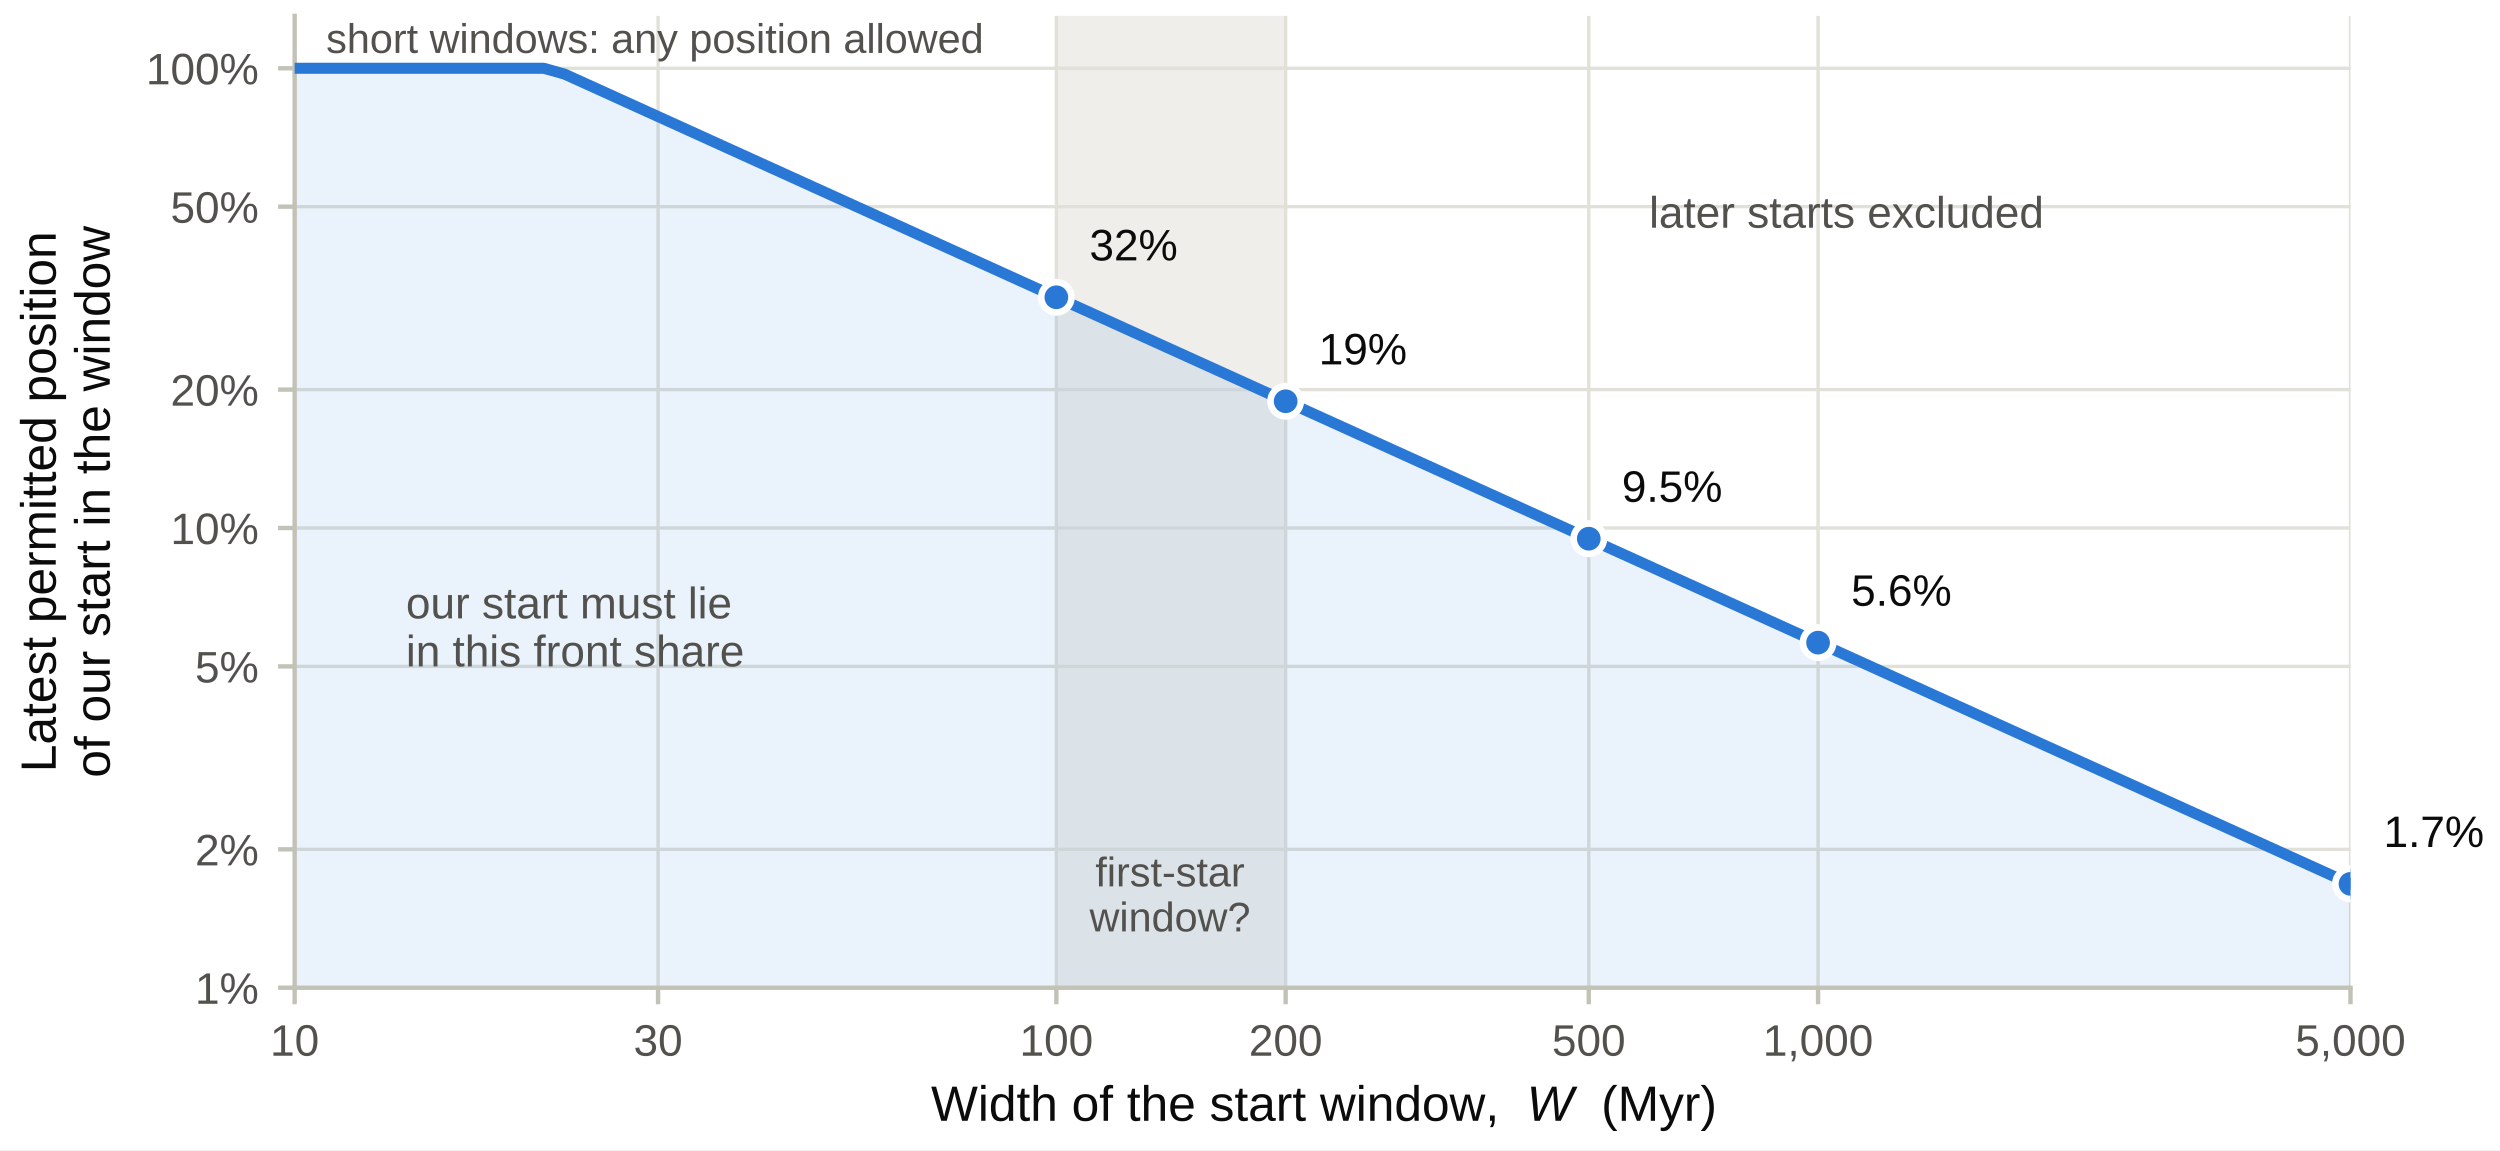
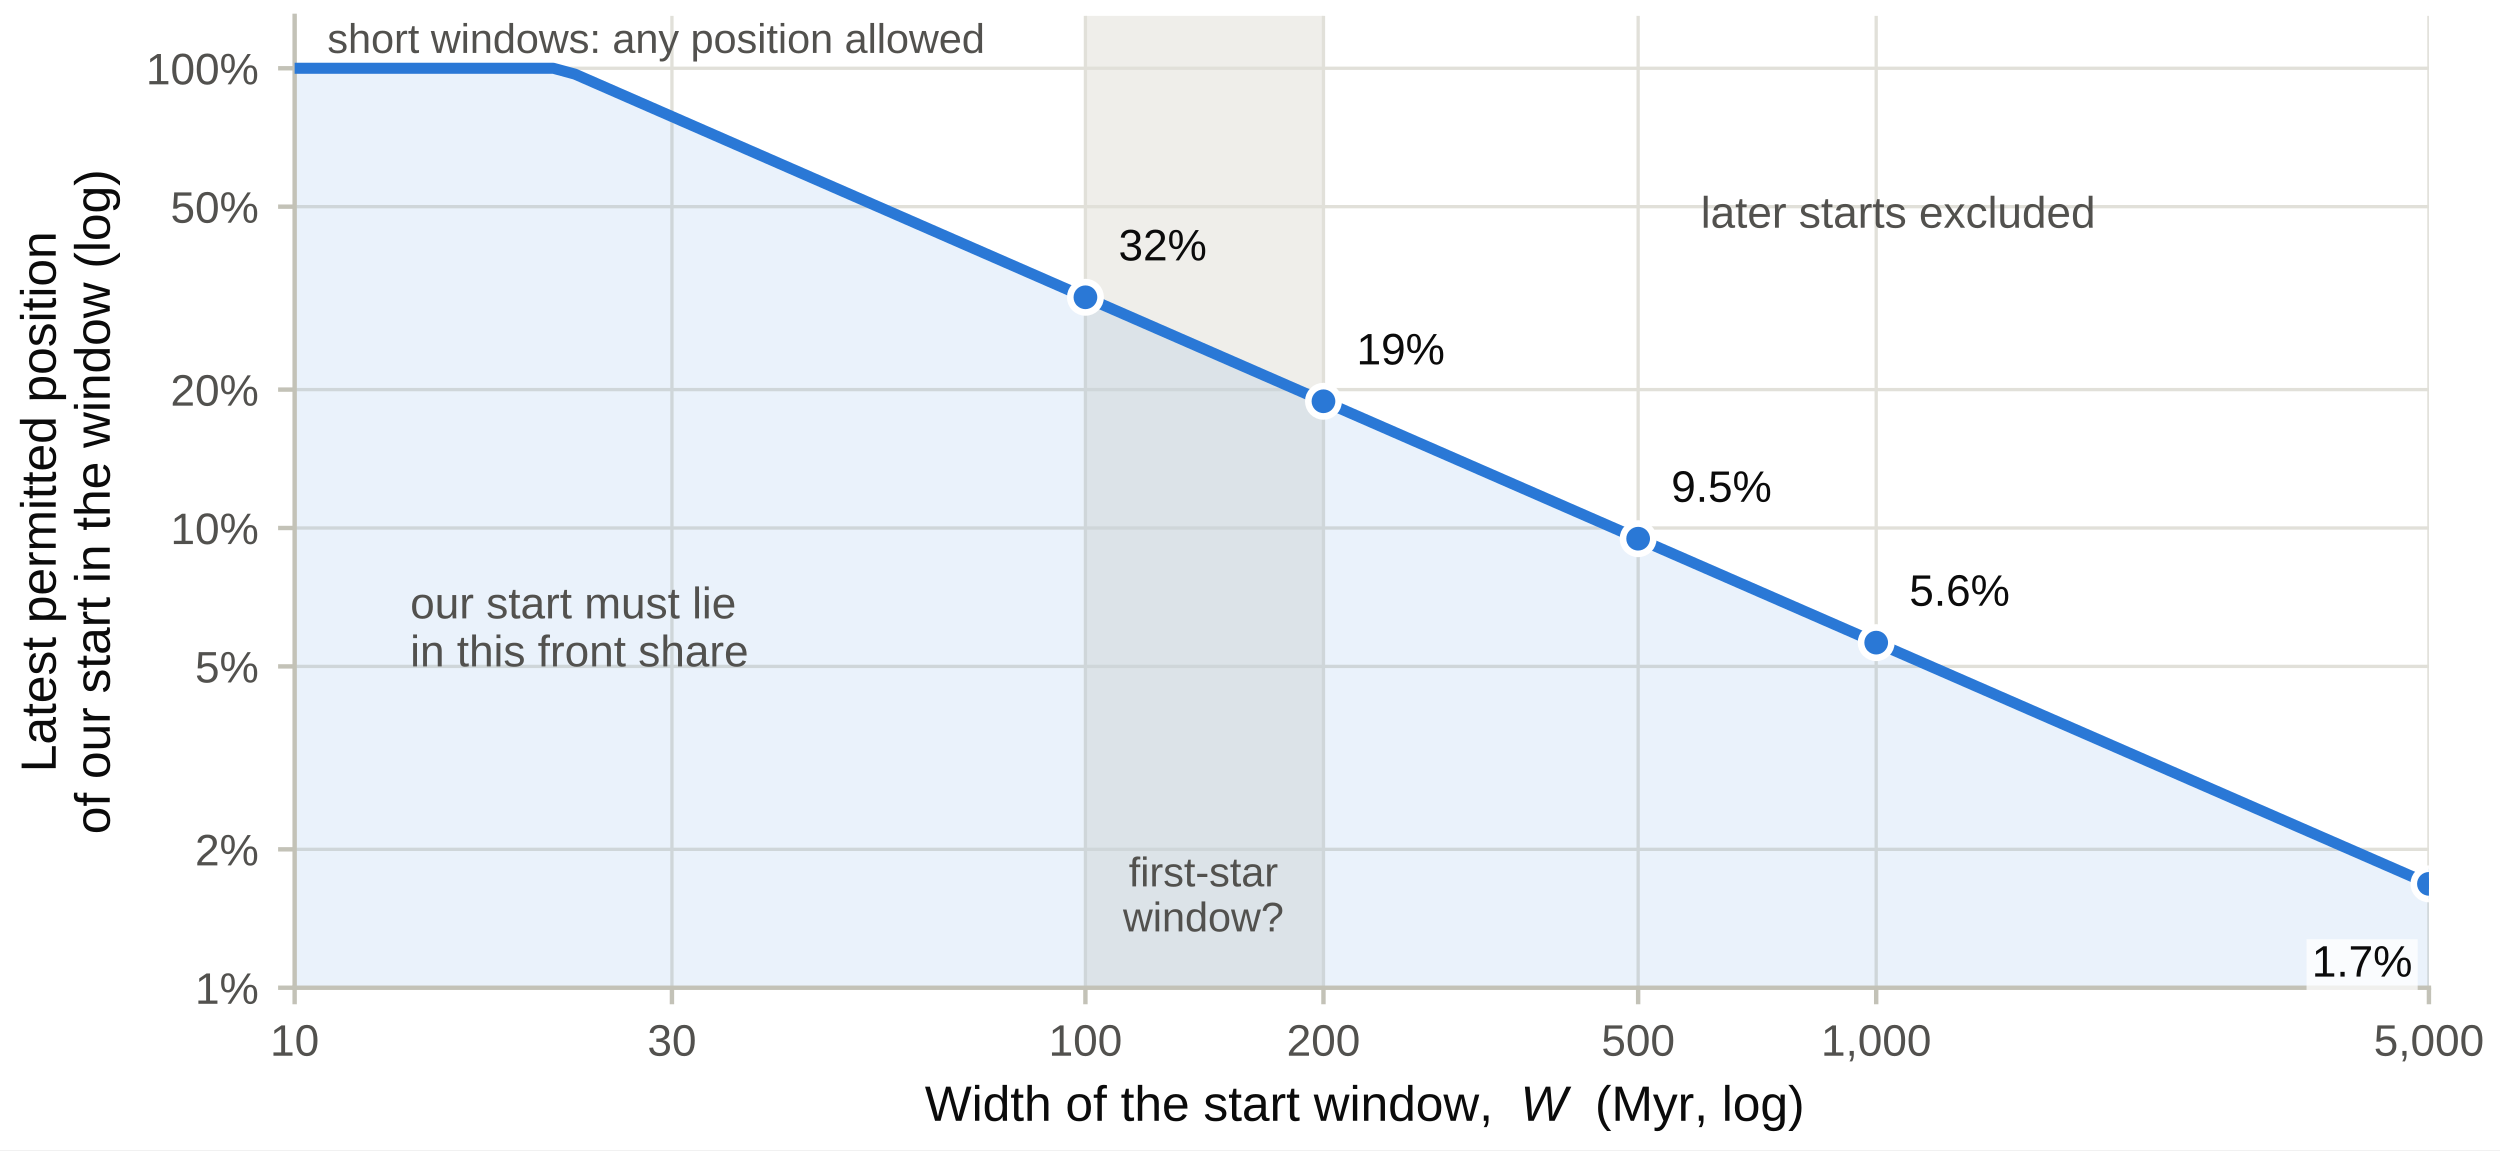
<svg xmlns="http://www.w3.org/2000/svg" xmlns:xlink="http://www.w3.org/1999/xlink" width="453.36pt" height="208.56pt" viewBox="0 0 453.36 208.56" version="1.1">
  <defs>
    <style type="text/css">*{stroke-linejoin: round; stroke-linecap: butt}</style>
  </defs>
  <g id="figure_1">
    <g id="patch_1">
      <path d="M 0 208.56  L 453.36 208.56  L 453.36 0  L 0 0  z " style="fill: #ffffff" />
    </g>
    <g id="axes_1">
      <g id="patch_2">
-         <path d="M 53.431 179.122  L 426.246 179.122  L 426.246 2.88  L 53.431 2.88  z " style="fill: #ffffff" />
+         <path d="M 53.431 179.122  L 440.471 179.122  L 440.471 2.88  L 53.431 2.88  z " style="fill: #ffffff" />
      </g>
      <g id="patch_3">
-         <path d="M 191.563 179.122  L 233.145 179.122  L 233.145 2.88  L 191.563 2.88  z " clip-path="url(#p1010a8ffaa)" style="fill: #efeeea" />
+         <path d="M 196.834 179.122  L 240.002 179.122  L 240.002 2.88  L 196.834 2.88  z " clip-path="url(#p612410a8a5)" style="fill: #efeeea" />
      </g>
      <g id="matplotlib.axis_1">
        <g id="xtick_1">
          <g id="line2d_1">
-             <path d="M 53.431 179.122  L 53.431 2.88  " clip-path="url(#p1010a8ffaa)" style="fill: none; stroke: #e1e0d9; stroke-width: 0.6; stroke-linecap: round" />
+             <path d="M 53.431 179.122  L 53.431 2.88  " clip-path="url(#p612410a8a5)" style="fill: none; stroke: #e1e0d9; stroke-width: 0.6; stroke-linecap: round" />
          </g>
          <g id="line2d_2">
            <defs>
-               <path id="m9e69c0f701" d="M 0 0  L 0 3  " style="stroke: #c3c2b7; stroke-width: 0.8" />
+               <path id="m62e0e926cd" d="M 0 0  L 0 3  " style="stroke: #c3c2b7; stroke-width: 0.8" />
            </defs>
            <g>
-               <use xlink:href="#m9e69c0f701" x="53.431" y="179.122" style="fill: #c3c2b7; stroke: #c3c2b7; stroke-width: 0.8" />
+               <use xlink:href="#m62e0e926cd" x="53.431" y="179.122" style="fill: #c3c2b7; stroke: #c3c2b7; stroke-width: 0.8" />
            </g>
          </g>
          <g id="text_1">
-             <text style="font-size: 8px; font-family: 'Arial'; text-anchor: middle; fill: #52514e" x="53.431" y="191.446" transform="rotate(-0 53.43082 191.4459)">10</text>
+             <text style="font-size: 8px; font-family: 'Arial'; text-anchor: middle; fill: #52514e" x="53.431" y="191.446" transform="rotate(-0 53.431 191.4459)">10</text>
          </g>
        </g>
        <g id="xtick_2">
          <g id="line2d_3">
-             <path d="M 119.337 179.122  L 119.337 2.88  " clip-path="url(#p1010a8ffaa)" style="fill: none; stroke: #e1e0d9; stroke-width: 0.6; stroke-linecap: round" />
+             <path d="M 121.852 179.122  L 121.852 2.88  " clip-path="url(#p612410a8a5)" style="fill: none; stroke: #e1e0d9; stroke-width: 0.6; stroke-linecap: round" />
          </g>
          <g id="line2d_4">
            <g>
-               <use xlink:href="#m9e69c0f701" x="119.337" y="179.122" style="fill: #c3c2b7; stroke: #c3c2b7; stroke-width: 0.8" />
+               <use xlink:href="#m62e0e926cd" x="121.852" y="179.122" style="fill: #c3c2b7; stroke: #c3c2b7; stroke-width: 0.8" />
            </g>
          </g>
          <g id="text_2">
-             <text style="font-size: 8px; font-family: 'Arial'; text-anchor: middle; fill: #52514e" x="119.337" y="191.446" transform="rotate(-0 119.3367 191.4459)">30</text>
+             <text style="font-size: 8px; font-family: 'Arial'; text-anchor: middle; fill: #52514e" x="121.852" y="191.446" transform="rotate(-0 121.8515 191.4459)">30</text>
          </g>
        </g>
        <g id="xtick_3">
          <g id="line2d_5">
-             <path d="M 191.563 179.122  L 191.563 2.88  " clip-path="url(#p1010a8ffaa)" style="fill: none; stroke: #e1e0d9; stroke-width: 0.6; stroke-linecap: round" />
+             <path d="M 196.834 179.122  L 196.834 2.88  " clip-path="url(#p612410a8a5)" style="fill: none; stroke: #e1e0d9; stroke-width: 0.6; stroke-linecap: round" />
          </g>
          <g id="line2d_6">
            <g>
-               <use xlink:href="#m9e69c0f701" x="191.563" y="179.122" style="fill: #c3c2b7; stroke: #c3c2b7; stroke-width: 0.8" />
+               <use xlink:href="#m62e0e926cd" x="196.834" y="179.122" style="fill: #c3c2b7; stroke: #c3c2b7; stroke-width: 0.8" />
            </g>
          </g>
          <g id="text_3">
-             <text style="font-size: 8px; font-family: 'Arial'; text-anchor: middle; fill: #52514e" x="191.563" y="191.446" transform="rotate(-0 191.5631 191.4459)">100</text>
+             <text style="font-size: 8px; font-family: 'Arial'; text-anchor: middle; fill: #52514e" x="196.834" y="191.446" transform="rotate(-0 196.8338 191.4459)">100</text>
          </g>
        </g>
        <g id="xtick_4">
          <g id="line2d_7">
-             <path d="M 233.145 179.122  L 233.145 2.88  " clip-path="url(#p1010a8ffaa)" style="fill: none; stroke: #e1e0d9; stroke-width: 0.6; stroke-linecap: round" />
+             <path d="M 240.002 179.122  L 240.002 2.88  " clip-path="url(#p612410a8a5)" style="fill: none; stroke: #e1e0d9; stroke-width: 0.6; stroke-linecap: round" />
          </g>
          <g id="line2d_8">
            <g>
-               <use xlink:href="#m9e69c0f701" x="233.145" y="179.122" style="fill: #c3c2b7; stroke: #c3c2b7; stroke-width: 0.8" />
+               <use xlink:href="#m62e0e926cd" x="240.002" y="179.122" style="fill: #c3c2b7; stroke: #c3c2b7; stroke-width: 0.8" />
            </g>
          </g>
          <g id="text_4">
-             <text style="font-size: 8px; font-family: 'Arial'; text-anchor: middle; fill: #52514e" x="233.145" y="191.446" transform="rotate(-0 233.1451 191.4459)">200</text>
+             <text style="font-size: 8px; font-family: 'Arial'; text-anchor: middle; fill: #52514e" x="240.002" y="191.446" transform="rotate(-0 240.0023 191.4459)">200</text>
          </g>
        </g>
        <g id="xtick_5">
          <g id="line2d_9">
-             <path d="M 288.113 179.122  L 288.113 2.88  " clip-path="url(#p1010a8ffaa)" style="fill: none; stroke: #e1e0d9; stroke-width: 0.6; stroke-linecap: round" />
+             <path d="M 297.068 179.122  L 297.068 2.88  " clip-path="url(#p612410a8a5)" style="fill: none; stroke: #e1e0d9; stroke-width: 0.6; stroke-linecap: round" />
          </g>
          <g id="line2d_10">
            <g>
-               <use xlink:href="#m9e69c0f701" x="288.113" y="179.122" style="fill: #c3c2b7; stroke: #c3c2b7; stroke-width: 0.8" />
+               <use xlink:href="#m62e0e926cd" x="297.068" y="179.122" style="fill: #c3c2b7; stroke: #c3c2b7; stroke-width: 0.8" />
            </g>
          </g>
          <g id="text_5">
-             <text style="font-size: 8px; font-family: 'Arial'; text-anchor: middle; fill: #52514e" x="288.113" y="191.446" transform="rotate(-0 288.1135 191.4459)">500</text>
+             <text style="font-size: 8px; font-family: 'Arial'; text-anchor: middle; fill: #52514e" x="297.068" y="191.446" transform="rotate(-0 297.068 191.4459)">500</text>
          </g>
        </g>
        <g id="xtick_6">
          <g id="line2d_11">
-             <path d="M 329.695 179.122  L 329.695 2.88  " clip-path="url(#p1010a8ffaa)" style="fill: none; stroke: #e1e0d9; stroke-width: 0.6; stroke-linecap: round" />
+             <path d="M 340.237 179.122  L 340.237 2.88  " clip-path="url(#p612410a8a5)" style="fill: none; stroke: #e1e0d9; stroke-width: 0.6; stroke-linecap: round" />
          </g>
          <g id="line2d_12">
            <g>
-               <use xlink:href="#m9e69c0f701" x="329.695" y="179.122" style="fill: #c3c2b7; stroke: #c3c2b7; stroke-width: 0.8" />
+               <use xlink:href="#m62e0e926cd" x="340.237" y="179.122" style="fill: #c3c2b7; stroke: #c3c2b7; stroke-width: 0.8" />
            </g>
          </g>
          <g id="text_6">
-             <text style="font-size: 8px; font-family: 'Arial'; text-anchor: middle; fill: #52514e" x="329.695" y="191.446" transform="rotate(-0 329.6954 191.4459)">1,000</text>
+             <text style="font-size: 8px; font-family: 'Arial'; text-anchor: middle; fill: #52514e" x="340.237" y="191.446" transform="rotate(-0 340.2365 191.4459)">1,000</text>
          </g>
        </g>
        <g id="xtick_7">
          <g id="line2d_13">
-             <path d="M 426.246 179.122  L 426.246 2.88  " clip-path="url(#p1010a8ffaa)" style="fill: none; stroke: #e1e0d9; stroke-width: 0.6; stroke-linecap: round" />
+             <path d="M 440.471 179.122  L 440.471 2.88  " clip-path="url(#p612410a8a5)" style="fill: none; stroke: #e1e0d9; stroke-width: 0.6; stroke-linecap: round" />
          </g>
          <g id="line2d_14">
            <g>
-               <use xlink:href="#m9e69c0f701" x="426.246" y="179.122" style="fill: #c3c2b7; stroke: #c3c2b7; stroke-width: 0.8" />
+               <use xlink:href="#m62e0e926cd" x="440.471" y="179.122" style="fill: #c3c2b7; stroke: #c3c2b7; stroke-width: 0.8" />
            </g>
          </g>
          <g id="text_7">
-             <text style="font-size: 8px; font-family: 'Arial'; text-anchor: middle; fill: #52514e" x="426.246" y="191.446" transform="rotate(-0 426.2458 191.4459)">5,000</text>
+             <text style="font-size: 8px; font-family: 'Arial'; text-anchor: middle; fill: #52514e" x="440.471" y="191.446" transform="rotate(-0 440.4708 191.4459)">5,000</text>
          </g>
        </g>
        <g id="text_8">
-           <g style="fill: #0b0b0b" transform="translate(168.8283 203.6995)">
+           <g style="fill: #0b0b0b" transform="translate(167.7059 203.6995)">
            <text>
              <tspan x="0" y="-0.453" style="font-size: 9px; font-family: 'Arial'; fill: #0b0b0b">W</tspan>
              <tspan x="8.495" y="-0.453" style="font-size: 9px; font-family: 'Arial'; fill: #0b0b0b">i</tspan>
              <tspan x="10.494" y="-0.453" style="font-size: 9px; font-family: 'Arial'; fill: #0b0b0b">d</tspan>
              <tspan x="15.5" y="-0.453" style="font-size: 9px; font-family: 'Arial'; fill: #0b0b0b">t</tspan>
              <tspan x="18" y="-0.453" style="font-size: 9px; font-family: 'Arial'; fill: #0b0b0b">h</tspan>
              <tspan x="23.005" y="-0.453" style="font-size: 9px; font-family: 'Arial'; fill: #0b0b0b"> </tspan>
              <tspan x="25.506" y="-0.453" style="font-size: 9px; font-family: 'Arial'; fill: #0b0b0b">o</tspan>
              <tspan x="30.511" y="-0.453" style="font-size: 9px; font-family: 'Arial'; fill: #0b0b0b">f</tspan>
              <tspan x="33.012" y="-0.453" style="font-size: 9px; font-family: 'Arial'; fill: #0b0b0b"> </tspan>
              <tspan x="35.512" y="-0.453" style="font-size: 9px; font-family: 'Arial'; fill: #0b0b0b">t</tspan>
              <tspan x="38.013" y="-0.453" style="font-size: 9px; font-family: 'Arial'; fill: #0b0b0b">h</tspan>
              <tspan x="43.018" y="-0.453" style="font-size: 9px; font-family: 'Arial'; fill: #0b0b0b">e</tspan>
              <tspan x="48.023" y="-0.453" style="font-size: 9px; font-family: 'Arial'; fill: #0b0b0b"> </tspan>
              <tspan x="50.524" y="-0.453" style="font-size: 9px; font-family: 'Arial'; fill: #0b0b0b">s</tspan>
              <tspan x="55.024" y="-0.453" style="font-size: 9px; font-family: 'Arial'; fill: #0b0b0b">t</tspan>
              <tspan x="57.524" y="-0.453" style="font-size: 9px; font-family: 'Arial'; fill: #0b0b0b">a</tspan>
              <tspan x="62.53" y="-0.453" style="font-size: 9px; font-family: 'Arial'; fill: #0b0b0b">r</tspan>
              <tspan x="65.527" y="-0.453" style="font-size: 9px; font-family: 'Arial'; fill: #0b0b0b">t</tspan>
              <tspan x="68.027" y="-0.453" style="font-size: 9px; font-family: 'Arial'; fill: #0b0b0b"> </tspan>
              <tspan x="70.528" y="-0.453" style="font-size: 9px; font-family: 'Arial'; fill: #0b0b0b">w</tspan>
              <tspan x="77.027" y="-0.453" style="font-size: 9px; font-family: 'Arial'; fill: #0b0b0b">i</tspan>
              <tspan x="79.027" y="-0.453" style="font-size: 9px; font-family: 'Arial'; fill: #0b0b0b">n</tspan>
              <tspan x="84.032" y="-0.453" style="font-size: 9px; font-family: 'Arial'; fill: #0b0b0b">d</tspan>
              <tspan x="89.038" y="-0.453" style="font-size: 9px; font-family: 'Arial'; fill: #0b0b0b">o</tspan>
              <tspan x="94.043" y="-0.453" style="font-size: 9px; font-family: 'Arial'; fill: #0b0b0b">w</tspan>
              <tspan x="100.542" y="-0.453" style="font-size: 9px; font-family: 'Arial'; fill: #0b0b0b">,</tspan>
              <tspan x="103.043" y="-0.453" style="font-size: 9px; font-family: 'Arial'; fill: #0b0b0b"> </tspan>
              <tspan x="105.543" y="-0.453" style="font-size: 9px; font-family: 'Arial'; fill: #0b0b0b"> </tspan>
              <tspan x="116.539" y="-0.453" style="font-size: 9px; font-family: 'Arial'; fill: #0b0b0b"> </tspan>
              <tspan x="119.039" y="-0.453" style="font-size: 9px; font-family: 'Arial'; fill: #0b0b0b"> </tspan>
              <tspan x="121.54" y="-0.453" style="font-size: 9px; font-family: 'Arial'; fill: #0b0b0b">(</tspan>
              <tspan x="124.537" y="-0.453" style="font-size: 9px; font-family: 'Arial'; fill: #0b0b0b">M</tspan>
              <tspan x="132.034" y="-0.453" style="font-size: 9px; font-family: 'Arial'; fill: #0b0b0b">y</tspan>
              <tspan x="136.534" y="-0.453" style="font-size: 9px; font-family: 'Arial'; fill: #0b0b0b">r</tspan>
-               <tspan x="139.531" y="-0.453" style="font-size: 9px; font-family: 'Arial'; fill: #0b0b0b">)</tspan>
+               <tspan x="139.531" y="-0.453" style="font-size: 9px; font-family: 'Arial'; fill: #0b0b0b">,</tspan>
+               <tspan x="142.031" y="-0.453" style="font-size: 9px; font-family: 'Arial'; fill: #0b0b0b"> </tspan>
+               <tspan x="144.532" y="-0.453" style="font-size: 9px; font-family: 'Arial'; fill: #0b0b0b">l</tspan>
+               <tspan x="146.531" y="-0.453" style="font-size: 9px; font-family: 'Arial'; fill: #0b0b0b">o</tspan>
+               <tspan x="151.537" y="-0.453" style="font-size: 9px; font-family: 'Arial'; fill: #0b0b0b">g</tspan>
+               <tspan x="156.542" y="-0.453" style="font-size: 9px; font-family: 'Arial'; fill: #0b0b0b">)</tspan>
              <tspan x="108.044" y="-0.453" style="font-style: italic; font-size: 9px; font-family: 'Arial'; fill: #0b0b0b">W</tspan>
            </text>
          </g>
        </g>
      </g>
      <g id="matplotlib.axis_2">
        <g id="ytick_1">
          <g id="line2d_15">
-             <path d="M 53.431 179.122  L 426.246 179.122  " clip-path="url(#p1010a8ffaa)" style="fill: none; stroke: #e1e0d9; stroke-width: 0.6; stroke-linecap: round" />
+             <path d="M 53.431 179.122  L 440.471 179.122  " clip-path="url(#p612410a8a5)" style="fill: none; stroke: #e1e0d9; stroke-width: 0.6; stroke-linecap: round" />
          </g>
          <g id="line2d_16">
            <defs>
-               <path id="m14407e220f" d="M 0 0  L -3 0  " style="stroke: #c3c2b7; stroke-width: 0.8" />
+               <path id="m232b847446" d="M 0 0  L -3 0  " style="stroke: #c3c2b7; stroke-width: 0.8" />
            </defs>
            <g>
-               <use xlink:href="#m14407e220f" x="53.431" y="179.122" style="fill: #c3c2b7; stroke: #c3c2b7; stroke-width: 0.8" />
+               <use xlink:href="#m232b847446" x="53.431" y="179.122" style="fill: #c3c2b7; stroke: #c3c2b7; stroke-width: 0.8" />
            </g>
          </g>
          <g id="text_9">
-             <text style="font-size: 8px; font-family: 'Arial'; text-anchor: end; fill: #52514e" x="46.931" y="182.034" transform="rotate(-0 46.93082 182.0338)">1%</text>
+             <text style="font-size: 8px; font-family: 'Arial'; text-anchor: end; fill: #52514e" x="46.931" y="182.034" transform="rotate(-0 46.931 182.0338)">1%</text>
          </g>
        </g>
        <g id="ytick_2">
          <g id="line2d_17">
-             <path d="M 53.431 154.025  L 426.246 154.025  " clip-path="url(#p1010a8ffaa)" style="fill: none; stroke: #e1e0d9; stroke-width: 0.6; stroke-linecap: round" />
+             <path d="M 53.431 154.025  L 440.471 154.025  " clip-path="url(#p612410a8a5)" style="fill: none; stroke: #e1e0d9; stroke-width: 0.6; stroke-linecap: round" />
          </g>
          <g id="line2d_18">
            <g>
-               <use xlink:href="#m14407e220f" x="53.431" y="154.025" style="fill: #c3c2b7; stroke: #c3c2b7; stroke-width: 0.8" />
+               <use xlink:href="#m232b847446" x="53.431" y="154.025" style="fill: #c3c2b7; stroke: #c3c2b7; stroke-width: 0.8" />
            </g>
          </g>
          <g id="text_10">
-             <text style="font-size: 8px; font-family: 'Arial'; text-anchor: end; fill: #52514e" x="46.931" y="156.937" transform="rotate(-0 46.93082 156.9366)">2%</text>
+             <text style="font-size: 8px; font-family: 'Arial'; text-anchor: end; fill: #52514e" x="46.931" y="156.937" transform="rotate(-0 46.931 156.9366)">2%</text>
          </g>
        </g>
        <g id="ytick_3">
          <g id="line2d_19">
-             <path d="M 53.431 120.848  L 426.246 120.848  " clip-path="url(#p1010a8ffaa)" style="fill: none; stroke: #e1e0d9; stroke-width: 0.6; stroke-linecap: round" />
+             <path d="M 53.431 120.848  L 440.471 120.848  " clip-path="url(#p612410a8a5)" style="fill: none; stroke: #e1e0d9; stroke-width: 0.6; stroke-linecap: round" />
          </g>
          <g id="line2d_20">
            <g>
-               <use xlink:href="#m14407e220f" x="53.431" y="120.848" style="fill: #c3c2b7; stroke: #c3c2b7; stroke-width: 0.8" />
+               <use xlink:href="#m232b847446" x="53.431" y="120.848" style="fill: #c3c2b7; stroke: #c3c2b7; stroke-width: 0.8" />
            </g>
          </g>
          <g id="text_11">
-             <text style="font-size: 8px; font-family: 'Arial'; text-anchor: end; fill: #52514e" x="46.931" y="123.76" transform="rotate(-0 46.93082 123.7599)">5%</text>
+             <text style="font-size: 8px; font-family: 'Arial'; text-anchor: end; fill: #52514e" x="46.931" y="123.76" transform="rotate(-0 46.931 123.7599)">5%</text>
          </g>
        </g>
        <g id="ytick_4">
          <g id="line2d_21">
-             <path d="M 53.431 95.751  L 426.246 95.751  " clip-path="url(#p1010a8ffaa)" style="fill: none; stroke: #e1e0d9; stroke-width: 0.6; stroke-linecap: round" />
+             <path d="M 53.431 95.751  L 440.471 95.751  " clip-path="url(#p612410a8a5)" style="fill: none; stroke: #e1e0d9; stroke-width: 0.6; stroke-linecap: round" />
          </g>
          <g id="line2d_22">
            <g>
-               <use xlink:href="#m14407e220f" x="53.431" y="95.751" style="fill: #c3c2b7; stroke: #c3c2b7; stroke-width: 0.8" />
+               <use xlink:href="#m232b847446" x="53.431" y="95.751" style="fill: #c3c2b7; stroke: #c3c2b7; stroke-width: 0.8" />
            </g>
          </g>
          <g id="text_12">
-             <text style="font-size: 8px; font-family: 'Arial'; text-anchor: end; fill: #52514e" x="46.931" y="98.663" transform="rotate(-0 46.93082 98.66275)">10%</text>
+             <text style="font-size: 8px; font-family: 'Arial'; text-anchor: end; fill: #52514e" x="46.931" y="98.663" transform="rotate(-0 46.931 98.66275)">10%</text>
          </g>
        </g>
        <g id="ytick_5">
          <g id="line2d_23">
-             <path d="M 53.431 70.653  L 426.246 70.653  " clip-path="url(#p1010a8ffaa)" style="fill: none; stroke: #e1e0d9; stroke-width: 0.6; stroke-linecap: round" />
+             <path d="M 53.431 70.653  L 440.471 70.653  " clip-path="url(#p612410a8a5)" style="fill: none; stroke: #e1e0d9; stroke-width: 0.6; stroke-linecap: round" />
          </g>
          <g id="line2d_24">
            <g>
-               <use xlink:href="#m14407e220f" x="53.431" y="70.653" style="fill: #c3c2b7; stroke: #c3c2b7; stroke-width: 0.8" />
+               <use xlink:href="#m232b847446" x="53.431" y="70.653" style="fill: #c3c2b7; stroke: #c3c2b7; stroke-width: 0.8" />
            </g>
          </g>
          <g id="text_13">
-             <text style="font-size: 8px; font-family: 'Arial'; text-anchor: end; fill: #52514e" x="46.931" y="73.566" transform="rotate(-0 46.93082 73.56556)">20%</text>
+             <text style="font-size: 8px; font-family: 'Arial'; text-anchor: end; fill: #52514e" x="46.931" y="73.566" transform="rotate(-0 46.931 73.56556)">20%</text>
          </g>
        </g>
        <g id="ytick_6">
          <g id="line2d_25">
-             <path d="M 53.431 37.477  L 426.246 37.477  " clip-path="url(#p1010a8ffaa)" style="fill: none; stroke: #e1e0d9; stroke-width: 0.6; stroke-linecap: round" />
+             <path d="M 53.431 37.477  L 440.471 37.477  " clip-path="url(#p612410a8a5)" style="fill: none; stroke: #e1e0d9; stroke-width: 0.6; stroke-linecap: round" />
          </g>
          <g id="line2d_26">
            <g>
-               <use xlink:href="#m14407e220f" x="53.431" y="37.477" style="fill: #c3c2b7; stroke: #c3c2b7; stroke-width: 0.8" />
+               <use xlink:href="#m232b847446" x="53.431" y="37.477" style="fill: #c3c2b7; stroke: #c3c2b7; stroke-width: 0.8" />
            </g>
          </g>
          <g id="text_14">
-             <text style="font-size: 8px; font-family: 'Arial'; text-anchor: end; fill: #52514e" x="46.931" y="40.389" transform="rotate(-0 46.93082 40.38888)">50%</text>
+             <text style="font-size: 8px; font-family: 'Arial'; text-anchor: end; fill: #52514e" x="46.931" y="40.389" transform="rotate(-0 46.931 40.38888)">50%</text>
          </g>
        </g>
        <g id="ytick_7">
          <g id="line2d_27">
-             <path d="M 53.431 12.38  L 426.246 12.38  " clip-path="url(#p1010a8ffaa)" style="fill: none; stroke: #e1e0d9; stroke-width: 0.6; stroke-linecap: round" />
+             <path d="M 53.431 12.38  L 440.471 12.38  " clip-path="url(#p612410a8a5)" style="fill: none; stroke: #e1e0d9; stroke-width: 0.6; stroke-linecap: round" />
          </g>
          <g id="line2d_28">
            <g>
-               <use xlink:href="#m14407e220f" x="53.431" y="12.38" style="fill: #c3c2b7; stroke: #c3c2b7; stroke-width: 0.8" />
+               <use xlink:href="#m232b847446" x="53.431" y="12.38" style="fill: #c3c2b7; stroke: #c3c2b7; stroke-width: 0.8" />
            </g>
          </g>
          <g id="text_15">
-             <text style="font-size: 8px; font-family: 'Arial'; text-anchor: end; fill: #52514e" x="46.931" y="15.292" transform="rotate(-0 46.93082 15.29169)">100%</text>
+             <text style="font-size: 8px; font-family: 'Arial'; text-anchor: end; fill: #52514e" x="46.931" y="15.292" transform="rotate(-0 46.931 15.29169)">100%</text>
          </g>
        </g>
        <g id="text_16">
          <text style="font-size: 9px; font-family: 'Arial'; fill: #0b0b0b" transform="translate(10.10681 140.0248) rotate(-90)">Latest permitted position</text>
-           <text style="font-size: 9px; font-family: 'Arial'; fill: #0b0b0b" transform="translate(19.90222 141.0226) rotate(-90)">of our start in the window</text>
+           <text style="font-size: 9px; font-family: 'Arial'; fill: #0b0b0b" transform="translate(19.90222 151.2741) rotate(-90)">of our start in the window (log)</text>
        </g>
      </g>
      <g id="FillBetweenPolyCollection_1">
        <defs>
-           <path id="m1557412dd9" d="M 53.431 -29.438  L 53.431 -196.18  L 57.197 -196.18  L 60.962 -196.18  L 64.728 -196.18  L 68.494 -196.18  L 72.26 -196.18  L 76.026 -196.18  L 79.791 -196.18  L 83.557 -196.18  L 87.323 -196.18  L 91.089 -196.18  L 94.855 -196.18  L 98.621 -196.18  L 102.386 -195.118  L 106.152 -193.409  L 109.918 -191.699  L 113.684 -189.99  L 117.45 -188.28  L 121.215 -186.571  L 124.981 -184.861  L 128.747 -183.152  L 132.513 -181.443  L 136.279 -179.734  L 140.044 -178.025  L 143.81 -176.316  L 147.576 -174.607  L 151.342 -172.898  L 155.108 -171.189  L 158.873 -169.481  L 162.639 -167.772  L 166.405 -166.063  L 170.171 -164.355  L 173.937 -162.646  L 177.702 -160.938  L 181.468 -159.23  L 185.234 -157.521  L 189 -155.813  L 191.563 -154.651  L 192.766 -154.105  L 196.532 -152.397  L 200.297 -150.689  L 204.063 -148.981  L 207.829 -147.273  L 211.595 -145.565  L 215.361 -143.857  L 219.126 -142.149  L 222.892 -140.441  L 226.658 -138.734  L 230.424 -137.026  L 233.145 -135.792  L 234.19 -135.318  L 237.955 -133.611  L 241.721 -131.903  L 245.487 -130.196  L 249.253 -128.488  L 253.019 -126.781  L 256.784 -125.074  L 260.55 -123.366  L 264.316 -121.659  L 268.082 -119.952  L 271.848 -118.245  L 275.613 -116.537  L 279.379 -114.83  L 283.145 -113.123  L 286.911 -111.416  L 288.113 -110.871  L 290.677 -109.709  L 294.443 -108.002  L 298.208 -106.295  L 301.974 -104.588  L 305.74 -102.882  L 309.506 -101.175  L 313.272 -99.468  L 317.037 -97.761  L 320.803 -96.054  L 324.569 -94.348  L 328.335 -92.641  L 329.695 -92.024  L 332.101 -90.934  L 335.866 -89.228  L 339.632 -87.521  L 343.398 -85.815  L 347.164 -84.108  L 350.93 -82.402  L 354.695 -80.695  L 358.461 -78.989  L 362.227 -77.282  L 365.993 -75.576  L 369.759 -73.87  L 373.524 -72.163  L 377.29 -70.457  L 381.056 -68.751  L 384.822 -67.045  L 388.588 -65.338  L 392.354 -63.632  L 396.119 -61.926  L 399.885 -60.22  L 403.651 -58.514  L 407.417 -56.808  L 411.183 -55.101  L 414.948 -53.395  L 418.714 -51.689  L 422.48 -49.983  L 426.246 -48.277  L 426.246 -29.438  L 426.246 -29.438  L 422.48 -29.438  L 418.714 -29.438  L 414.948 -29.438  L 411.183 -29.438  L 407.417 -29.438  L 403.651 -29.438  L 399.885 -29.438  L 396.119 -29.438  L 392.354 -29.438  L 388.588 -29.438  L 384.822 -29.438  L 381.056 -29.438  L 377.29 -29.438  L 373.524 -29.438  L 369.759 -29.438  L 365.993 -29.438  L 362.227 -29.438  L 358.461 -29.438  L 354.695 -29.438  L 350.93 -29.438  L 347.164 -29.438  L 343.398 -29.438  L 339.632 -29.438  L 335.866 -29.438  L 332.101 -29.438  L 329.695 -29.438  L 328.335 -29.438  L 324.569 -29.438  L 320.803 -29.438  L 317.037 -29.438  L 313.272 -29.438  L 309.506 -29.438  L 305.74 -29.438  L 301.974 -29.438  L 298.208 -29.438  L 294.443 -29.438  L 290.677 -29.438  L 288.113 -29.438  L 286.911 -29.438  L 283.145 -29.438  L 279.379 -29.438  L 275.613 -29.438  L 271.848 -29.438  L 268.082 -29.438  L 264.316 -29.438  L 260.55 -29.438  L 256.784 -29.438  L 253.019 -29.438  L 249.253 -29.438  L 245.487 -29.438  L 241.721 -29.438  L 237.955 -29.438  L 234.19 -29.438  L 233.145 -29.438  L 230.424 -29.438  L 226.658 -29.438  L 222.892 -29.438  L 219.126 -29.438  L 215.361 -29.438  L 211.595 -29.438  L 207.829 -29.438  L 204.063 -29.438  L 200.297 -29.438  L 196.532 -29.438  L 192.766 -29.438  L 191.563 -29.438  L 189 -29.438  L 185.234 -29.438  L 181.468 -29.438  L 177.702 -29.438  L 173.937 -29.438  L 170.171 -29.438  L 166.405 -29.438  L 162.639 -29.438  L 158.873 -29.438  L 155.108 -29.438  L 151.342 -29.438  L 147.576 -29.438  L 143.81 -29.438  L 140.044 -29.438  L 136.279 -29.438  L 132.513 -29.438  L 128.747 -29.438  L 124.981 -29.438  L 121.215 -29.438  L 117.45 -29.438  L 113.684 -29.438  L 109.918 -29.438  L 106.152 -29.438  L 102.386 -29.438  L 98.621 -29.438  L 94.855 -29.438  L 91.089 -29.438  L 87.323 -29.438  L 83.557 -29.438  L 79.791 -29.438  L 76.026 -29.438  L 72.26 -29.438  L 68.494 -29.438  L 64.728 -29.438  L 60.962 -29.438  L 57.197 -29.438  L 53.431 -29.438  z " />
+           <path id="mec543be415" d="M 53.431 -29.438  L 53.431 -196.18  L 57.34 -196.18  L 61.25 -196.18  L 65.159 -196.18  L 69.069 -196.18  L 72.978 -196.18  L 76.888 -196.18  L 80.797 -196.18  L 84.707 -196.18  L 88.616 -196.18  L 92.526 -196.18  L 96.435 -196.18  L 100.345 -196.18  L 104.254 -195.118  L 108.164 -193.409  L 112.073 -191.699  L 115.983 -189.99  L 119.892 -188.28  L 123.802 -186.571  L 127.711 -184.861  L 131.621 -183.152  L 135.53 -181.443  L 139.44 -179.734  L 143.349 -178.025  L 147.259 -176.316  L 151.168 -174.607  L 155.078 -172.898  L 158.987 -171.189  L 162.897 -169.481  L 166.806 -167.772  L 170.716 -166.063  L 174.625 -164.355  L 178.535 -162.646  L 182.444 -160.938  L 186.354 -159.23  L 190.263 -157.521  L 194.173 -155.813  L 196.834 -154.651  L 198.082 -154.105  L 201.992 -152.397  L 205.901 -150.689  L 209.811 -148.981  L 213.72 -147.273  L 217.63 -145.565  L 221.539 -143.857  L 225.449 -142.149  L 229.358 -140.441  L 233.268 -138.734  L 237.177 -137.026  L 240.002 -135.792  L 241.087 -135.318  L 244.996 -133.611  L 248.906 -131.903  L 252.815 -130.196  L 256.725 -128.488  L 260.634 -126.781  L 264.544 -125.074  L 268.453 -123.366  L 272.363 -121.659  L 276.272 -119.952  L 280.182 -118.245  L 284.091 -116.537  L 288.001 -114.83  L 291.91 -113.123  L 295.82 -111.416  L 297.068 -110.871  L 299.729 -109.709  L 303.639 -108.002  L 307.548 -106.295  L 311.458 -104.588  L 315.367 -102.882  L 319.276 -101.175  L 323.186 -99.468  L 327.095 -97.761  L 331.005 -96.054  L 334.914 -94.348  L 338.824 -92.641  L 340.237 -92.024  L 342.733 -90.934  L 346.643 -89.228  L 350.552 -87.521  L 354.462 -85.815  L 358.371 -84.108  L 362.281 -82.402  L 366.19 -80.695  L 370.1 -78.989  L 374.009 -77.282  L 377.919 -75.576  L 381.828 -73.87  L 385.738 -72.163  L 389.647 -70.457  L 393.557 -68.751  L 397.466 -67.045  L 401.376 -65.338  L 405.285 -63.632  L 409.195 -61.926  L 413.104 -60.22  L 417.014 -58.514  L 420.923 -56.808  L 424.833 -55.101  L 428.742 -53.395  L 432.652 -51.689  L 436.561 -49.983  L 440.471 -48.277  L 440.471 -29.438  L 440.471 -29.438  L 436.561 -29.438  L 432.652 -29.438  L 428.742 -29.438  L 424.833 -29.438  L 420.923 -29.438  L 417.014 -29.438  L 413.104 -29.438  L 409.195 -29.438  L 405.285 -29.438  L 401.376 -29.438  L 397.466 -29.438  L 393.557 -29.438  L 389.647 -29.438  L 385.738 -29.438  L 381.828 -29.438  L 377.919 -29.438  L 374.009 -29.438  L 370.1 -29.438  L 366.19 -29.438  L 362.281 -29.438  L 358.371 -29.438  L 354.462 -29.438  L 350.552 -29.438  L 346.643 -29.438  L 342.733 -29.438  L 340.237 -29.438  L 338.824 -29.438  L 334.914 -29.438  L 331.005 -29.438  L 327.095 -29.438  L 323.186 -29.438  L 319.276 -29.438  L 315.367 -29.438  L 311.458 -29.438  L 307.548 -29.438  L 303.639 -29.438  L 299.729 -29.438  L 297.068 -29.438  L 295.82 -29.438  L 291.91 -29.438  L 288.001 -29.438  L 284.091 -29.438  L 280.182 -29.438  L 276.272 -29.438  L 272.363 -29.438  L 268.453 -29.438  L 264.544 -29.438  L 260.634 -29.438  L 256.725 -29.438  L 252.815 -29.438  L 248.906 -29.438  L 244.996 -29.438  L 241.087 -29.438  L 240.002 -29.438  L 237.177 -29.438  L 233.268 -29.438  L 229.358 -29.438  L 225.449 -29.438  L 221.539 -29.438  L 217.63 -29.438  L 213.72 -29.438  L 209.811 -29.438  L 205.901 -29.438  L 201.992 -29.438  L 198.082 -29.438  L 196.834 -29.438  L 194.173 -29.438  L 190.263 -29.438  L 186.354 -29.438  L 182.444 -29.438  L 178.535 -29.438  L 174.625 -29.438  L 170.716 -29.438  L 166.806 -29.438  L 162.897 -29.438  L 158.987 -29.438  L 155.078 -29.438  L 151.168 -29.438  L 147.259 -29.438  L 143.349 -29.438  L 139.44 -29.438  L 135.53 -29.438  L 131.621 -29.438  L 127.711 -29.438  L 123.802 -29.438  L 119.892 -29.438  L 115.983 -29.438  L 112.073 -29.438  L 108.164 -29.438  L 104.254 -29.438  L 100.345 -29.438  L 96.435 -29.438  L 92.526 -29.438  L 88.616 -29.438  L 84.707 -29.438  L 80.797 -29.438  L 76.888 -29.438  L 72.978 -29.438  L 69.069 -29.438  L 65.159 -29.438  L 61.25 -29.438  L 57.34 -29.438  L 53.431 -29.438  z " />
        </defs>
-         <g clip-path="url(#p1010a8ffaa)">
-           <use xlink:href="#m1557412dd9" x="0" y="208.56" style="fill: #2a78d6; fill-opacity: 0.1" />
+         <g clip-path="url(#p612410a8a5)">
+           <use xlink:href="#mec543be415" x="0" y="208.56" style="fill: #2a78d6; fill-opacity: 0.1" />
        </g>
      </g>
      <g id="patch_4">
        <path d="M 53.431 179.122  L 53.431 2.88  " style="fill: none; stroke: #c3c2b7; stroke-width: 0.8; stroke-linejoin: miter; stroke-linecap: square" />
      </g>
      <g id="patch_5">
-         <path d="M 53.431 179.122  L 426.246 179.122  " style="fill: none; stroke: #c3c2b7; stroke-width: 0.8; stroke-linejoin: miter; stroke-linecap: square" />
+         <path d="M 53.431 179.122  L 440.471 179.122  " style="fill: none; stroke: #c3c2b7; stroke-width: 0.8; stroke-linejoin: miter; stroke-linecap: square" />
      </g>
      <g id="text_17">
-         <text style="font-size: 7.5px; font-family: 'Arial'; fill: #52514e" transform="translate(198.6353 160.7389)">first-star</text>
-         <text style="font-size: 7.5px; font-family: 'Arial'; fill: #52514e" transform="translate(197.5841 168.9017)">window?</text>
+         <text style="font-size: 7.5px; font-family: 'Arial'; fill: #52514e" transform="translate(204.6924 160.7389)">first-star</text>
+         <text style="font-size: 7.5px; font-family: 'Arial'; fill: #52514e" transform="translate(203.6412 168.9017)">window?</text>
      </g>
      <g id="text_18">
-         <text style="font-size: 8px; font-family: 'Arial'; text-anchor: start; fill: #0b0b0b" x="197.563" y="47.225" transform="rotate(-0 197.5631 47.22542)">32%</text>
+         <text style="font-size: 8px; font-family: 'Arial'; text-anchor: start; fill: #0b0b0b" x="202.834" y="47.225" transform="rotate(-0 202.8338 47.22542)">32%</text>
      </g>
      <g id="text_19">
-         <text style="font-size: 8px; font-family: 'Arial'; text-anchor: start; fill: #0b0b0b" x="239.145" y="66.084" transform="rotate(-0 239.1451 66.08383)">19%</text>
+         <text style="font-size: 8px; font-family: 'Arial'; text-anchor: start; fill: #0b0b0b" x="246.002" y="66.084" transform="rotate(-0 246.0023 66.08383)">19%</text>
      </g>
      <g id="text_20">
-         <text style="font-size: 8px; font-family: 'Arial'; text-anchor: start; fill: #0b0b0b" x="294.113" y="91.005" transform="rotate(-0 294.1135 91.00481)">9.5%</text>
+         <text style="font-size: 8px; font-family: 'Arial'; text-anchor: start; fill: #0b0b0b" x="303.068" y="91.005" transform="rotate(-0 303.068 91.00481)">9.5%</text>
      </g>
      <g id="text_21">
-         <text style="font-size: 8px; font-family: 'Arial'; text-anchor: start; fill: #0b0b0b" x="335.695" y="109.851" transform="rotate(-0 335.6954 109.8515)">5.6%</text>
+         <text style="font-size: 8px; font-family: 'Arial'; text-anchor: start; fill: #0b0b0b" x="346.237" y="109.851" transform="rotate(-0 346.2365 109.8515)">5.6%</text>
      </g>
      <g id="text_22">
-         <text style="font-size: 8px; font-family: 'Arial'; text-anchor: start; fill: #0b0b0b" x="432.246" y="153.599" transform="rotate(-0 432.2458 153.5986)">1.7%</text>
+         <g id="patch_6">
+           <path d="M 418.277 179.75  L 438.431 179.75  L 438.431 170.322  L 418.277 170.322  z " style="fill: #ffffff; opacity: 0.75" />
+         </g>
+         <text style="font-size: 8px; font-family: 'Arial'; text-anchor: end; fill: #0b0b0b" x="437.471" y="177.106" transform="rotate(-0 437.4708 177.1064)">1.7%</text>
      </g>
      <g id="text_23">
-         <text style="font-size: 7.5px; font-family: 'Arial'; text-anchor: start; fill: #52514e" x="59.148" y="9.593" transform="rotate(-0 59.14849 9.593004)">short windows: any position allowed</text>
+         <text style="font-size: 7.5px; font-family: 'Arial'; text-anchor: start; fill: #52514e" x="59.367" y="9.593" transform="rotate(-0 59.36682 9.593004)">short windows: any position allowed</text>
      </g>
      <g id="text_24">
-         <text style="font-size: 8px; font-family: 'Arial'; text-anchor: start; fill: #52514e" x="299.051" y="41.292" transform="rotate(-0 299.051 41.29162)">later starts excluded</text>
+         <text style="font-size: 8px; font-family: 'Arial'; text-anchor: start; fill: #52514e" x="308.423" y="41.292" transform="rotate(-0 308.4228 41.29162)">later starts excluded</text>
      </g>
      <g id="text_25">
-         <text style="font-size: 8px; font-family: 'Arial'; fill: #52514e" transform="translate(73.61582 112.1408)">our start must lie</text>
-         <text style="font-size: 8px; font-family: 'Arial'; fill: #52514e" transform="translate(73.61582 120.8478)">in this front share</text>
+         <text style="font-size: 8px; font-family: 'Arial'; fill: #52514e" transform="translate(74.38616 112.1408)">our start must lie</text>
+         <text style="font-size: 8px; font-family: 'Arial'; fill: #52514e" transform="translate(74.38616 120.8478)">in this front share</text>
      </g>
      <g id="line2d_29">
-         <path d="M 53.431 12.38  L 57.197 12.38  L 60.962 12.38  L 64.728 12.38  L 68.494 12.38  L 72.26 12.38  L 76.026 12.38  L 79.791 12.38  L 83.557 12.38  L 87.323 12.38  L 91.089 12.38  L 94.855 12.38  L 98.621 12.38  L 102.386 13.441  L 106.152 15.151  L 109.918 16.86  L 113.684 18.57  L 117.45 20.279  L 121.215 21.989  L 124.981 23.698  L 128.747 25.407  L 132.513 27.117  L 136.279 28.826  L 140.044 30.535  L 143.81 32.244  L 147.576 33.953  L 151.342 35.661  L 155.108 37.37  L 158.873 39.079  L 162.639 40.787  L 166.405 42.496  L 170.171 44.205  L 173.937 45.913  L 177.702 47.621  L 181.468 49.33  L 185.234 51.038  L 189 52.746  L 191.563 53.909  L 192.766 54.454  L 196.532 56.163  L 200.297 57.871  L 204.063 59.579  L 207.829 61.287  L 211.595 62.995  L 215.361 64.702  L 219.126 66.41  L 222.892 68.118  L 226.658 69.826  L 230.424 71.533  L 233.145 72.767  L 234.19 73.241  L 237.955 74.949  L 241.721 76.656  L 245.487 78.364  L 249.253 80.071  L 253.019 81.778  L 256.784 83.486  L 260.55 85.193  L 264.316 86.9  L 268.082 88.608  L 271.848 90.315  L 275.613 92.022  L 279.379 93.729  L 283.145 95.436  L 286.911 97.143  L 288.113 97.688  L 290.677 98.85  L 294.443 100.557  L 298.208 102.264  L 301.974 103.971  L 305.74 105.678  L 309.506 107.385  L 313.272 109.092  L 317.037 110.798  L 320.803 112.505  L 324.569 114.212  L 328.335 115.918  L 329.695 116.535  L 332.101 117.625  L 335.866 119.332  L 339.632 121.038  L 343.398 122.745  L 347.164 124.451  L 350.93 126.158  L 354.695 127.864  L 358.461 129.571  L 362.227 131.277  L 365.993 132.983  L 369.759 134.69  L 373.524 136.396  L 377.29 138.102  L 381.056 139.809  L 384.822 141.515  L 388.588 143.221  L 392.354 144.927  L 396.119 146.634  L 399.885 148.34  L 403.651 150.046  L 407.417 151.752  L 411.183 153.458  L 414.948 155.164  L 418.714 156.87  L 422.48 158.576  L 426.246 160.282  " clip-path="url(#p1010a8ffaa)" style="fill: none; stroke: #2a78d6; stroke-width: 2; stroke-linecap: round" />
+         <path d="M 53.431 12.38  L 57.34 12.38  L 61.25 12.38  L 65.159 12.38  L 69.069 12.38  L 72.978 12.38  L 76.888 12.38  L 80.797 12.38  L 84.707 12.38  L 88.616 12.38  L 92.526 12.38  L 96.435 12.38  L 100.345 12.38  L 104.254 13.441  L 108.164 15.151  L 112.073 16.86  L 115.983 18.57  L 119.892 20.279  L 123.802 21.989  L 127.711 23.698  L 131.621 25.407  L 135.53 27.117  L 139.44 28.826  L 143.349 30.535  L 147.259 32.244  L 151.168 33.953  L 155.078 35.661  L 158.987 37.37  L 162.897 39.079  L 166.806 40.787  L 170.716 42.496  L 174.625 44.205  L 178.535 45.913  L 182.444 47.621  L 186.354 49.33  L 190.263 51.038  L 194.173 52.746  L 196.834 53.909  L 198.082 54.454  L 201.992 56.163  L 205.901 57.871  L 209.811 59.579  L 213.72 61.287  L 217.63 62.995  L 221.539 64.702  L 225.449 66.41  L 229.358 68.118  L 233.268 69.826  L 237.177 71.533  L 240.002 72.767  L 241.087 73.241  L 244.996 74.949  L 248.906 76.656  L 252.815 78.364  L 256.725 80.071  L 260.634 81.778  L 264.544 83.486  L 268.453 85.193  L 272.363 86.9  L 276.272 88.608  L 280.182 90.315  L 284.091 92.022  L 288.001 93.729  L 291.91 95.436  L 295.82 97.143  L 297.068 97.688  L 299.729 98.85  L 303.639 100.557  L 307.548 102.264  L 311.458 103.971  L 315.367 105.678  L 319.276 107.385  L 323.186 109.092  L 327.095 110.798  L 331.005 112.505  L 334.914 114.212  L 338.824 115.918  L 340.237 116.535  L 342.733 117.625  L 346.643 119.332  L 350.552 121.038  L 354.462 122.745  L 358.371 124.451  L 362.281 126.158  L 366.19 127.864  L 370.1 129.571  L 374.009 131.277  L 377.919 132.983  L 381.828 134.69  L 385.738 136.396  L 389.647 138.102  L 393.557 139.809  L 397.466 141.515  L 401.376 143.221  L 405.285 144.927  L 409.195 146.634  L 413.104 148.34  L 417.014 150.046  L 420.923 151.752  L 424.833 153.458  L 428.742 155.164  L 432.652 156.87  L 436.561 158.576  L 440.471 160.282  " clip-path="url(#p612410a8a5)" style="fill: none; stroke: #2a78d6; stroke-width: 2; stroke-linecap: round" />
      </g>
      <g id="line2d_30">
        <defs>
-           <path id="m4a254137ca" d="M 0 2.75  C 0.729 2.75 1.429 2.46 1.945 1.945  C 2.46 1.429 2.75 0.729 2.75 0  C 2.75 -0.729 2.46 -1.429 1.945 -1.945  C 1.429 -2.46 0.729 -2.75 0 -2.75  C -0.729 -2.75 -1.429 -2.46 -1.945 -1.945  C -2.46 -1.429 -2.75 -0.729 -2.75 0  C -2.75 0.729 -2.46 1.429 -1.945 1.945  C -1.429 2.46 -0.729 2.75 0 2.75  z " style="stroke: #ffffff; stroke-width: 1.2" />
+           <path id="me06f77f146" d="M 0 2.75  C 0.729 2.75 1.429 2.46 1.945 1.945  C 2.46 1.429 2.75 0.729 2.75 0  C 2.75 -0.729 2.46 -1.429 1.945 -1.945  C 1.429 -2.46 0.729 -2.75 0 -2.75  C -0.729 -2.75 -1.429 -2.46 -1.945 -1.945  C -2.46 -1.429 -2.75 -0.729 -2.75 0  C -2.75 0.729 -2.46 1.429 -1.945 1.945  C -1.429 2.46 -0.729 2.75 0 2.75  z " style="stroke: #ffffff; stroke-width: 1.2" />
        </defs>
-         <g clip-path="url(#p1010a8ffaa)">
-           <use xlink:href="#m4a254137ca" x="191.563" y="53.909" style="fill: #2a78d6; stroke: #ffffff; stroke-width: 1.2" />
+         <g clip-path="url(#p612410a8a5)">
+           <use xlink:href="#me06f77f146" x="196.834" y="53.909" style="fill: #2a78d6; stroke: #ffffff; stroke-width: 1.2" />
        </g>
      </g>
      <g id="line2d_31">
-         <g clip-path="url(#p1010a8ffaa)">
-           <use xlink:href="#m4a254137ca" x="233.145" y="72.767" style="fill: #2a78d6; stroke: #ffffff; stroke-width: 1.2" />
+         <g clip-path="url(#p612410a8a5)">
+           <use xlink:href="#me06f77f146" x="240.002" y="72.767" style="fill: #2a78d6; stroke: #ffffff; stroke-width: 1.2" />
        </g>
      </g>
      <g id="line2d_32">
-         <g clip-path="url(#p1010a8ffaa)">
-           <use xlink:href="#m4a254137ca" x="288.113" y="97.688" style="fill: #2a78d6; stroke: #ffffff; stroke-width: 1.2" />
+         <g clip-path="url(#p612410a8a5)">
+           <use xlink:href="#me06f77f146" x="297.068" y="97.688" style="fill: #2a78d6; stroke: #ffffff; stroke-width: 1.2" />
        </g>
      </g>
      <g id="line2d_33">
-         <g clip-path="url(#p1010a8ffaa)">
-           <use xlink:href="#m4a254137ca" x="329.695" y="116.535" style="fill: #2a78d6; stroke: #ffffff; stroke-width: 1.2" />
+         <g clip-path="url(#p612410a8a5)">
+           <use xlink:href="#me06f77f146" x="340.237" y="116.535" style="fill: #2a78d6; stroke: #ffffff; stroke-width: 1.2" />
        </g>
      </g>
      <g id="line2d_34">
-         <g clip-path="url(#p1010a8ffaa)">
-           <use xlink:href="#m4a254137ca" x="426.246" y="160.282" style="fill: #2a78d6; stroke: #ffffff; stroke-width: 1.2" />
+         <g clip-path="url(#p612410a8a5)">
+           <use xlink:href="#me06f77f146" x="440.471" y="160.282" style="fill: #2a78d6; stroke: #ffffff; stroke-width: 1.2" />
        </g>
      </g>
    </g>
  </g>
  <defs>
-     <clipPath id="p1010a8ffaa">
-       <rect x="53.431" y="2.88" width="372.815" height="176.242" />
+     <clipPath id="p612410a8a5">
+       <rect x="53.431" y="2.88" width="387.04" height="176.242" />
    </clipPath>
  </defs>
</svg>
